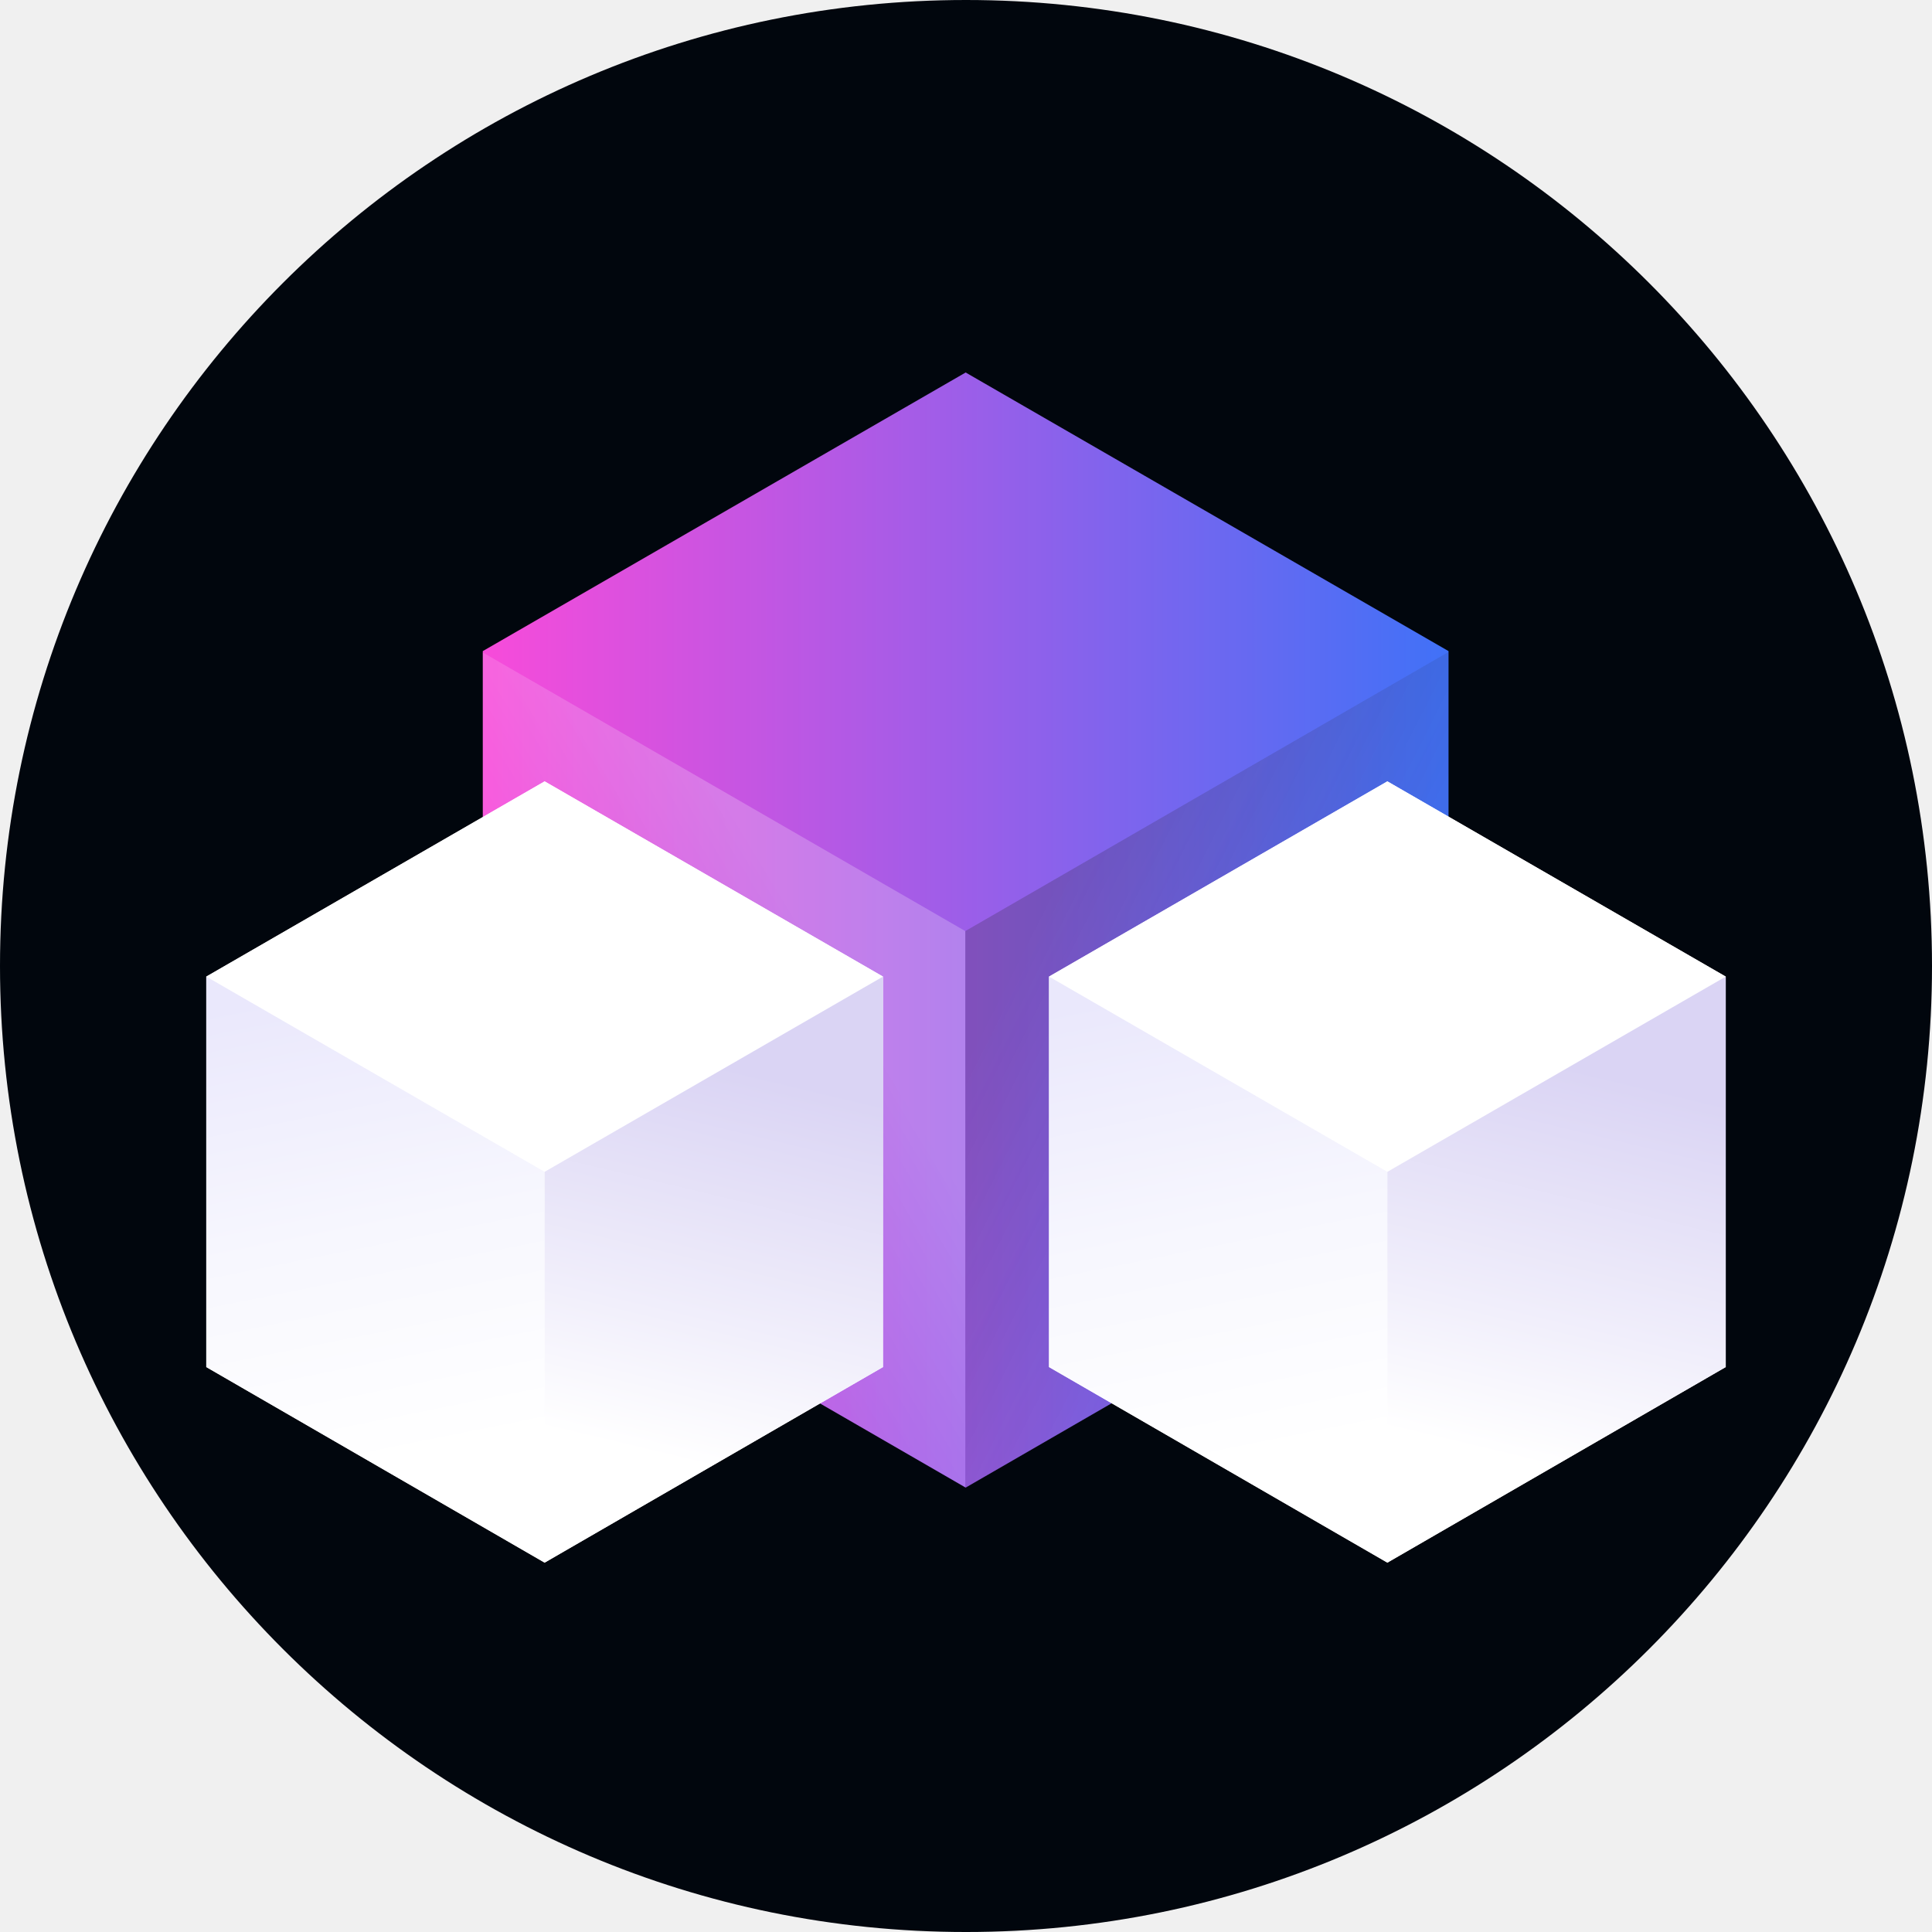
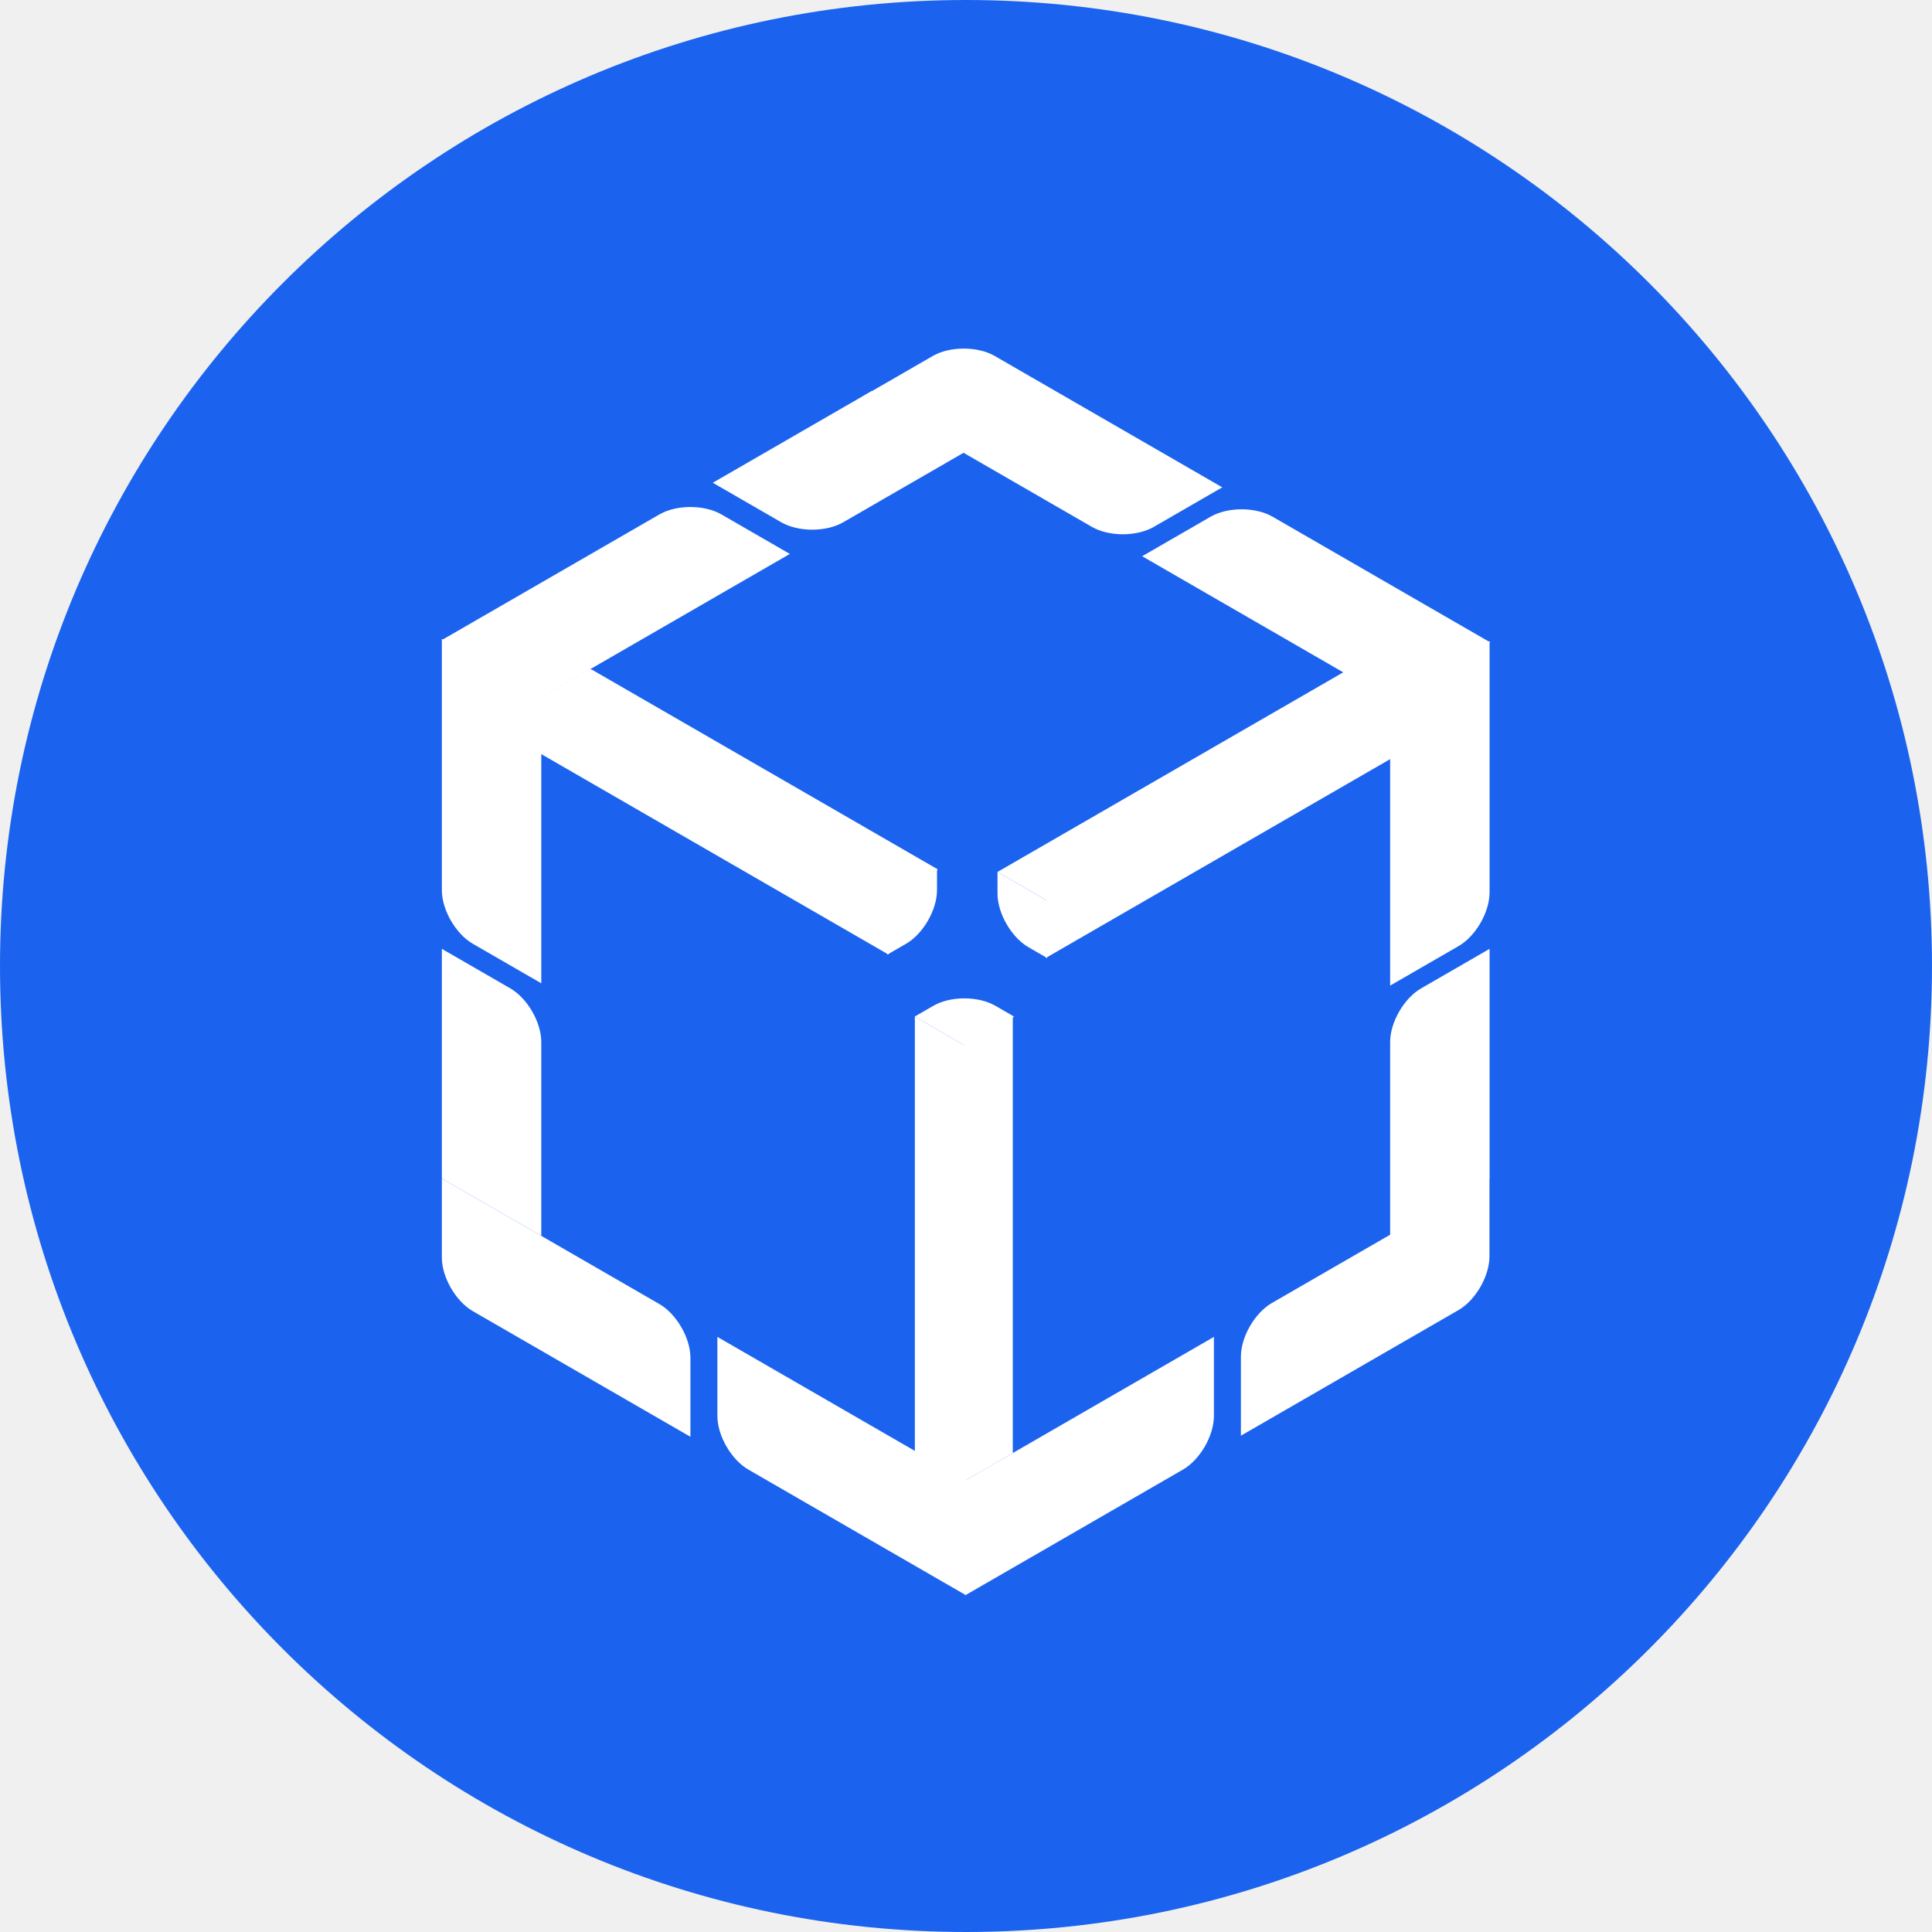
- <svg xmlns="http://www.w3.org/2000/svg" xmlns:xlink="http://www.w3.org/1999/xlink" id="Layer_1" data-name="Layer 1" viewBox="-59.379 -106.329 556.157 556.157">
+ <svg xmlns="http://www.w3.org/2000/svg" width="1080" height="1080" viewBox="0 0 1080 1080" fill="none">
+   <g clip-path="url(#clip0_6_2)">
+     <circle cx="540" cy="540" r="540" fill="#1B63EF" />
+     <path d="M511.3 568.282L521.768 562.238C531.334 556.715 546.844 556.715 556.409 562.238L566.878 568.282L539.089 584.326L511.3 568.282Z" fill="white" />
+     <path d="M511.407 568.331L539.196 584.375L539.196 828.245L511.407 812.201L511.407 568.331Z" fill="white" />
+     <path d="M538.361 584.459L566.15 568.415L566.15 812.285L538.361 828.329L538.361 584.459Z" fill="white" />
+     <path d="M539.644 827.555L678.59 747.334L678.59 791.511C678.59 802.556 670.835 815.988 661.27 821.511L539.644 891.731L539.644 827.555Z" fill="white" />
+     <path d="M401.023 747.334L539.969 827.555L539.969 891.731L418.344 821.511C408.778 815.988 401.023 802.557 401.023 791.511L401.023 747.334Z" fill="white" />
+     <path d="M557.614 487.42L585.403 503.464L585.403 535.552L574.934 529.508C565.368 523.985 557.614 510.554 557.614 499.508L557.614 487.42Z" fill="white" />
+     <path d="M557.614 487.42L752.138 375.111L779.927 391.155L585.403 503.464L557.614 487.42Z" fill="white" />
+     <path d="M638.476 310.935L676.734 288.847C686.299 283.324 701.809 283.324 711.375 288.847L833 359.067L777.422 391.156L638.476 310.935Z" fill="white" />
+     <path d="M584.568 503.425L779.092 391.117L779.092 423.205L584.568 535.513L584.568 503.425Z" fill="white" />
+     <path d="M777.097 390.514L832.675 358.425L832.675 498.866C832.675 509.912 824.92 523.344 815.355 528.866L777.097 550.955L777.097 390.514Z" fill="white" />
+     <path d="M247 357.784L368.625 287.563C378.191 282.04 393.701 282.04 403.266 287.563L441.524 309.651L302.578 389.872L247 357.784Z" fill="white" />
+     <path d="M496.004 501.539L523.793 485.495L523.793 497.583C523.793 508.629 516.039 522.06 506.473 527.583L496.004 533.627L496.004 501.539Z" fill="white" />
+     <path d="M302.192 389.23L496.716 501.539L496.716 533.627L302.192 421.319L302.192 389.23Z" fill="white" />
+     <path d="M247 357.142L302.578 389.23L302.578 549.671L264.32 527.583C254.755 522.06 247 508.629 247 497.583L247 357.142Z" fill="white" />
+     <path d="M303.058 390.372C302.579 390.096 302.579 389.648 303.058 389.372L329.115 374.328C329.593 374.052 330.369 374.052 330.847 374.328L523.639 485.637C524.117 485.913 524.117 486.36 523.639 486.637L497.582 501.681C497.104 501.957 496.328 501.957 495.85 501.681L303.058 390.372Z" fill="white" />
+     <path d="M777.097 582.506C777.097 571.461 784.851 558.029 794.417 552.506L832.675 530.418L832.675 658.771L777.097 690.859L777.097 582.506Z" fill="white" />
+     <path d="M693.667 758.387C693.667 747.342 701.422 733.91 710.988 728.387L832.613 658.167L832.613 702.343C832.613 713.389 824.859 726.82 815.293 732.343L693.667 802.564L693.667 758.387Z" fill="white" />
+     <path d="M247 658.771L368.625 728.991C378.191 734.514 385.946 747.945 385.946 758.991L385.946 803.167L264.321 732.947C254.755 727.424 247 713.993 247 702.947L247 658.771Z" fill="white" />
+     <path d="M247 530.418L285.258 552.506C294.824 558.029 302.578 571.46 302.578 582.506L302.578 690.859L247 658.771L247 530.418Z" fill="white" />
+     <path d="M398.456 269.862L487.382 218.521L542.96 250.609L471.355 291.95C461.789 297.473 446.28 297.473 436.714 291.95L398.456 269.862Z" fill="white" />
+     <path d="M483.169 221.088L521.427 199C530.993 193.477 546.502 193.477 556.068 199L683.251 272.429L644.993 294.518C635.427 300.04 619.918 300.04 610.352 294.518L483.169 221.088Z" fill="white" />
+   </g>
  <defs>
-     <linearGradient id="linear-gradient" x1="356.08" y1="587.72" x2="79.98" y2="587.72" gradientTransform="translate(0.2 -426.32)" gradientUnits="userSpaceOnUse">
-       <stop offset="0" stop-color="#4171f7" />
-       <stop offset="1" stop-color="#f74bda" />
-     </linearGradient>
-     <linearGradient id="linear-gradient-2" x1="97.56" y1="659.11" x2="184.1" y2="606.57" gradientTransform="translate(0.2 -426.32)" gradientUnits="userSpaceOnUse">
-       <stop offset="0" stop-color="#f14cdb" stop-opacity="0.03" />
-       <stop offset="0" stop-color="#fff" stop-opacity="0" />
-       <stop offset="1" stop-color="#fff" stop-opacity="0.4" />
-     </linearGradient>
-     <linearGradient id="linear-gradient-3" x1="230.55" y1="599.05" x2="340.79" y2="654.69" gradientTransform="translate(0.2 -426.32)" gradientUnits="userSpaceOnUse">
-       <stop offset="0" stop-color="#231f20" stop-opacity="0.4" />
-       <stop offset="1" stop-color="#231f20" stop-opacity="0" />
-     </linearGradient>
-     <linearGradient id="linear-gradient-4" x1="274.82" y1="604.49" x2="301.98" y2="739.5" gradientTransform="translate(0.2 -426.32)" gradientUnits="userSpaceOnUse">
-       <stop offset="0" stop-color="#eae8fc" />
-       <stop offset="0.52" stop-color="#f7f7fe" />
-       <stop offset="1" stop-color="#fff" />
-     </linearGradient>
-     <linearGradient id="linear-gradient-5" x1="401.93" y1="629.2" x2="375.49" y2="739.86" gradientTransform="translate(0.2 -426.32)" gradientUnits="userSpaceOnUse">
-       <stop offset="0" stop-color="#dad4f4" />
-       <stop offset="0.65" stop-color="#f1effb" />
-       <stop offset="1" stop-color="#fff" />
-     </linearGradient>
-     <linearGradient id="linear-gradient-6" x1="32.22" y1="604.49" x2="59.38" y2="739.5" xlink:href="#linear-gradient-4" />
-     <linearGradient id="linear-gradient-7" x1="159.33" y1="629.2" x2="132.9" y2="739.86" xlink:href="#linear-gradient-5" />
+     <clipPath id="clip0_6_2">
+       <rect width="1080" height="1080" fill="white" />
+     </clipPath>
  </defs>
-   <circle style="fill: rgb(1, 6, 13);" cx="218.7" cy="171.75" r="278.079" transform="matrix(1, 0, 0, 1, 0, 0)" />
-   <g>
-     <polygon points="357.6 241.6 357.6 81.1 218.6 0.9 79.6 81.1 79.6 241.6 218.6 321.9 357.6 241.6" fill="url(#linear-gradient)" />
-     <polygon points="218.5 161.7 79.6 81.5 79.6 241.6 218.5 321.8 218.5 161.7" opacity="0.56" fill="url(#linear-gradient-2)" style="isolation: isolate" />
-     <polygon points="218.5 321.8 218.6 321.9 357.6 241.6 357.6 81.5 357.5 81.4 218.5 161.7 218.5 321.8" opacity="0.56" fill="url(#linear-gradient-3)" style="isolation: isolate" />
-     <polygon points="340 118.6 242.6 174.8 242.6 287.2 340 343.5 437.4 287.2 437.4 174.8 340 118.6" fill="#fff" />
-     <polygon points="97.4 118.6 0 174.8 0 287.2 97.4 343.5 194.8 287.2 194.8 174.8 97.4 118.6" fill="#fff" />
-   </g>
-   <polygon points="340 231 242.6 174.8 340 118.6 437.4 174.8 340 231" fill="#fff" />
-   <polygon points="340 343.5 242.6 287.2 242.6 174.8 340 231 340 343.5" fill="url(#linear-gradient-4)" />
-   <polygon points="437.4 287.2 340 343.5 340 231 437.4 174.8 437.4 287.2" fill="url(#linear-gradient-5)" />
-   <polygon points="97.4 231 0 174.8 97.4 118.6 194.8 174.8 97.4 231" fill="#fff" />
-   <polygon points="97.4 343.5 0 287.2 0 174.8 97.4 231 97.4 343.5" fill="url(#linear-gradient-6)" />
-   <polygon points="194.8 287.2 97.4 343.5 97.4 231 194.8 174.8 194.8 287.2" fill="url(#linear-gradient-7)" />
</svg>
